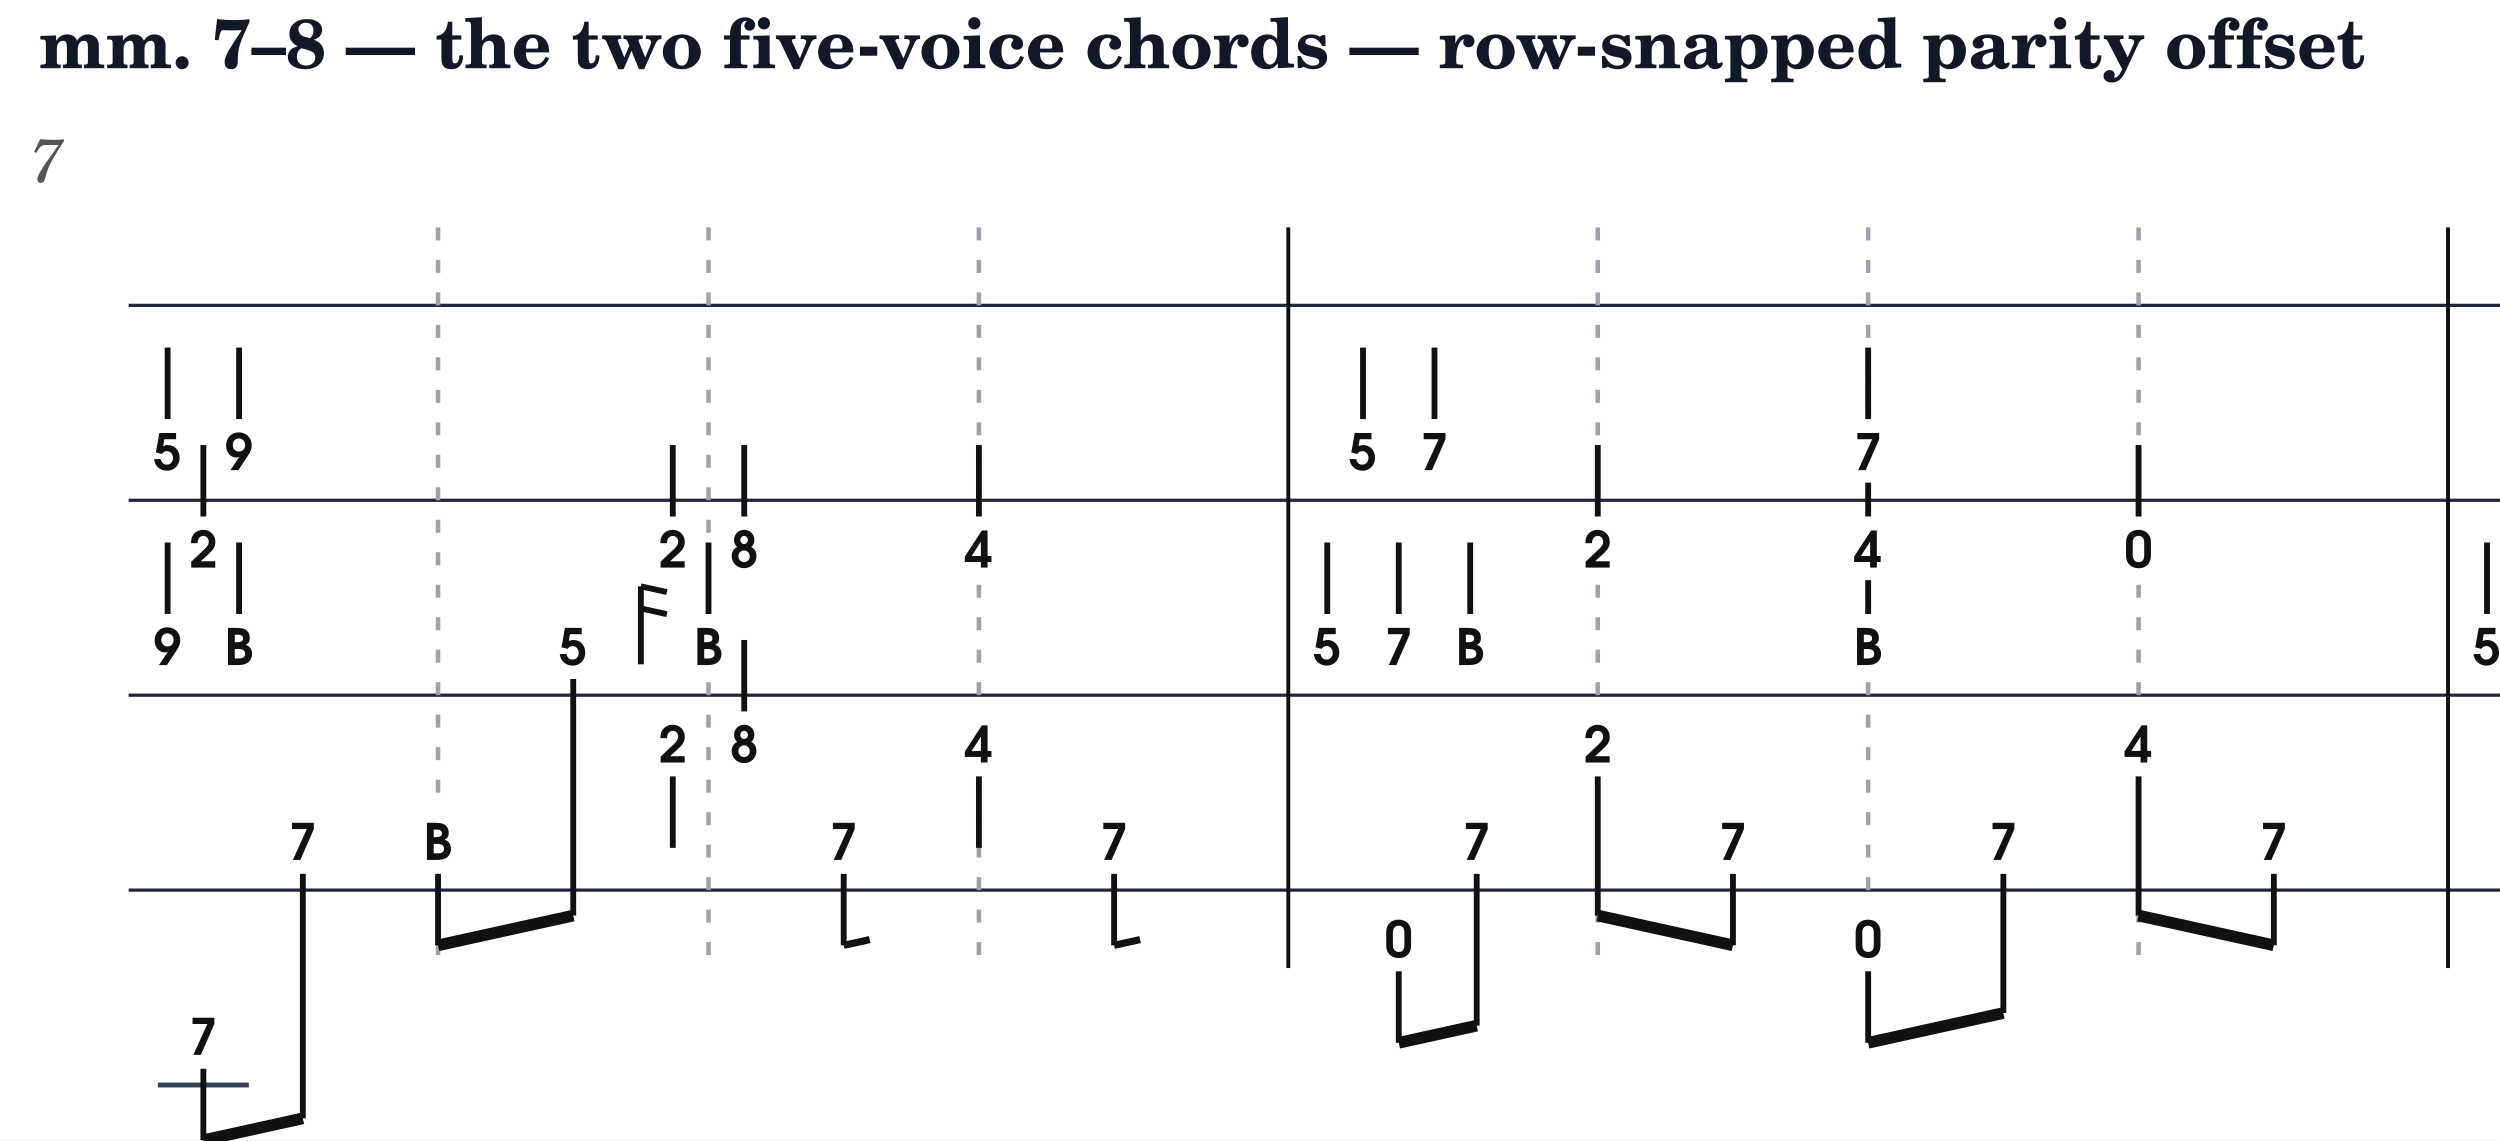
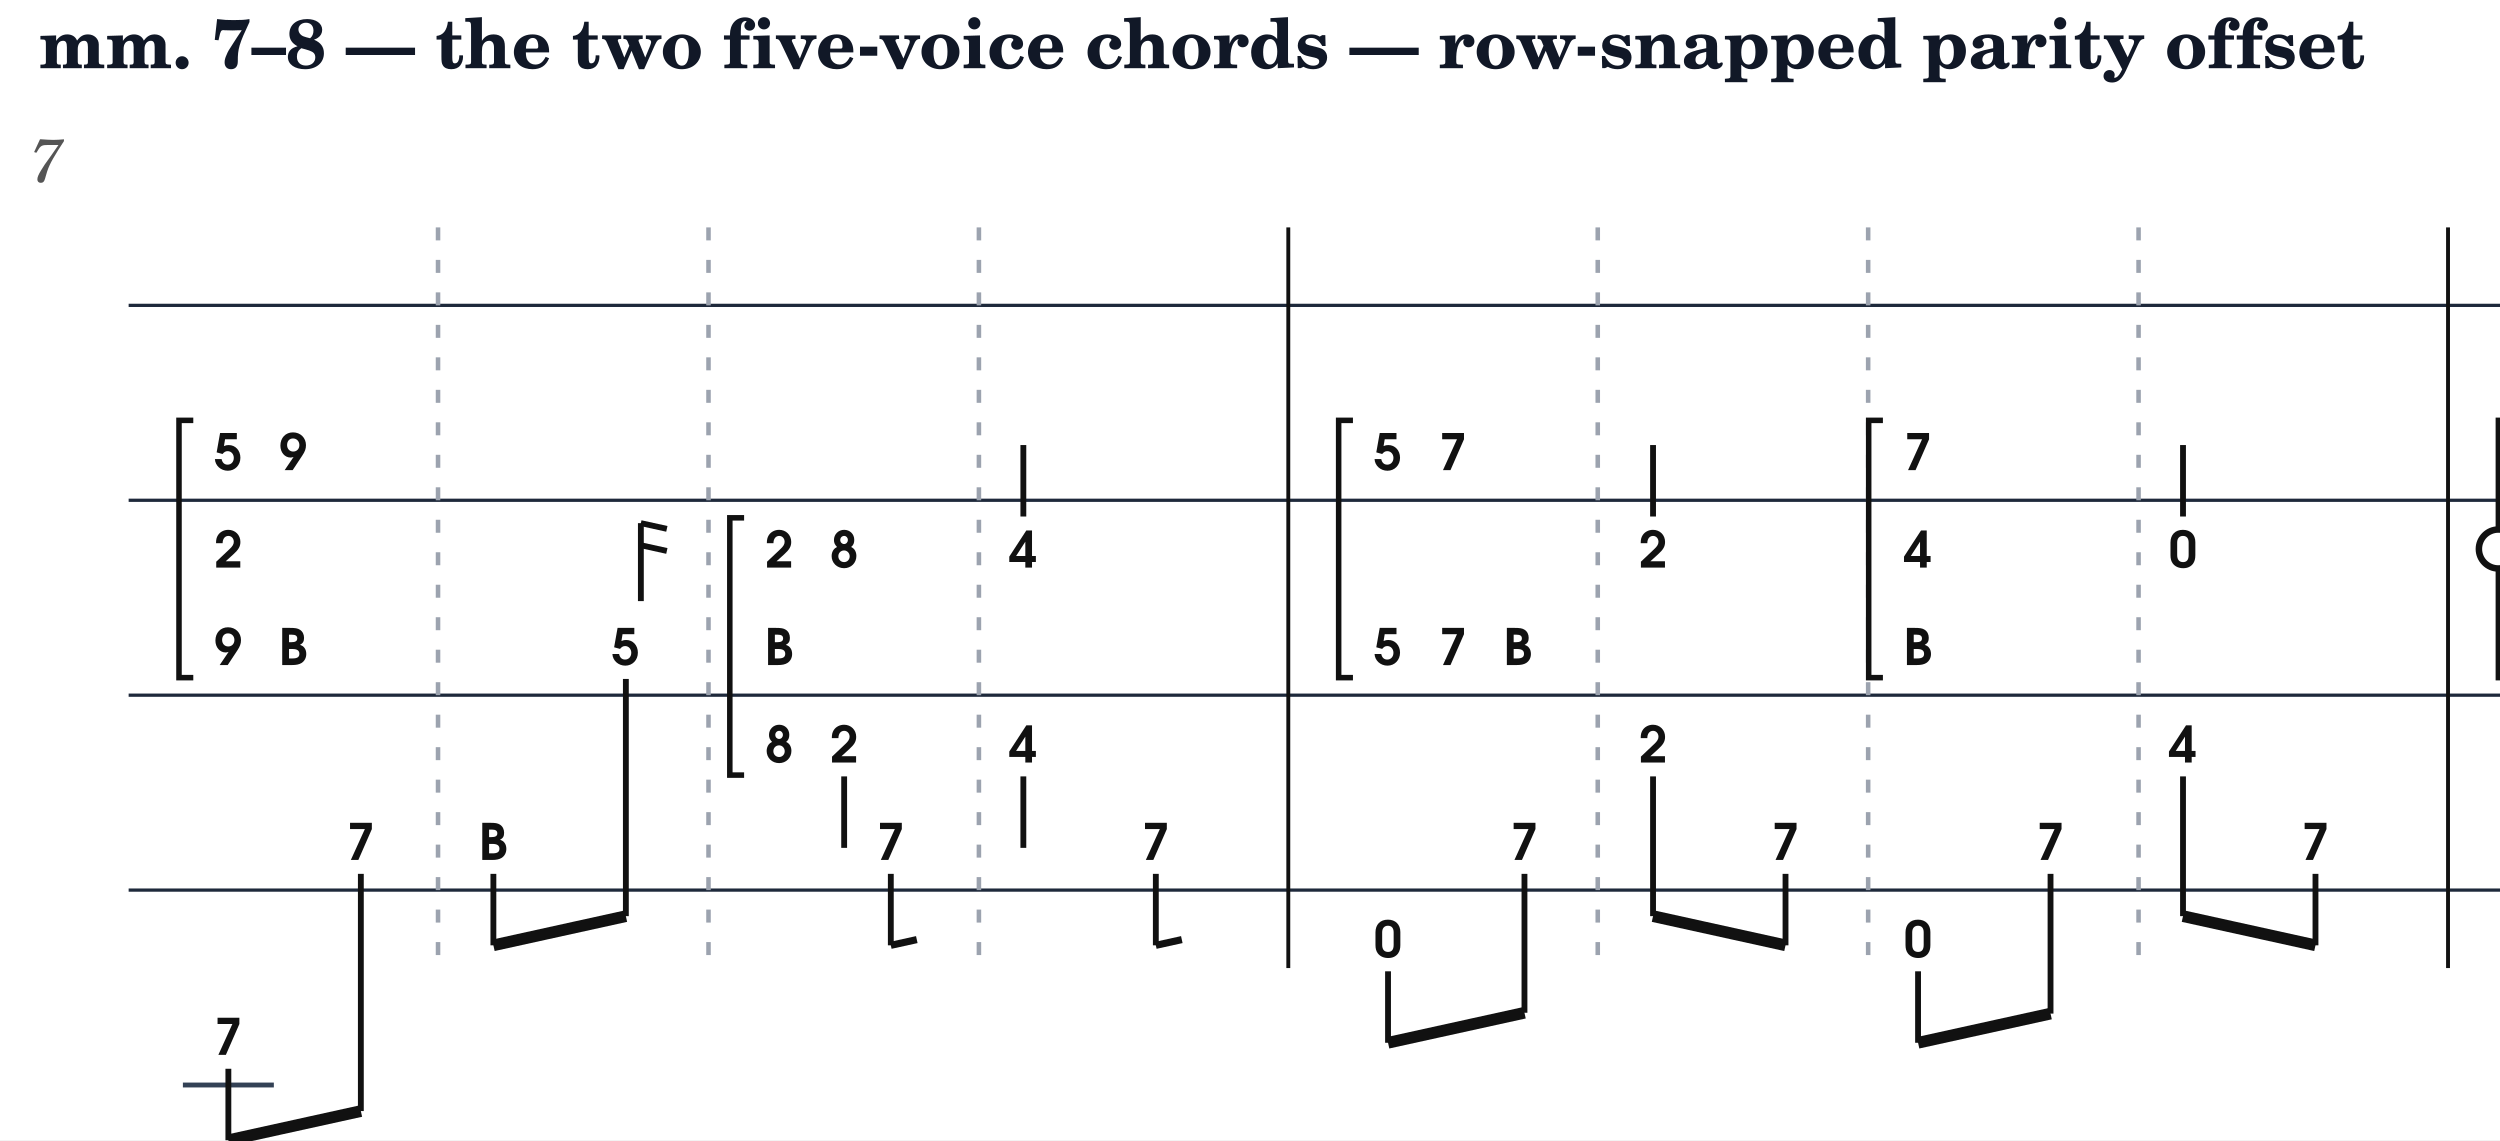
<svg xmlns="http://www.w3.org/2000/svg" viewBox="16.00 540.26 384.79 175.50" width="384.79pt" height="175.50pt" style="background:#FFFFFF;">
  <defs>
    <style>
      .janko-title { font-family: "Century Schoolbook", "Baskerville", "Liberation Serif", "DejaVu Serif", "Times New Roman", Georgia, serif; font-weight: 600; font-size: 11pt; letter-spacing: 0.3px; fill: #111111; }
      .janko-subtitle { font-family: "Century Schoolbook", "Baskerville", "Liberation Serif", "DejaVu Serif", "Times New Roman", Georgia, serif; font-style: italic; font-size: 8.5pt; fill: #333333; }
      .janko-meta { font-family: "Century Schoolbook", "Baskerville", "Liberation Serif", "DejaVu Serif", "Times New Roman", Georgia, serif; font-style: italic; font-size: 8pt; fill: #222222; }
      .janko-running-head { font-family: "Century Schoolbook", "Baskerville", "Liberation Serif", "DejaVu Serif", "Times New Roman", Georgia, serif; font-style: italic; font-size: 7pt; fill: #555555; }
      .janko-page-num { font-family: "Century Schoolbook", "Baskerville", "Liberation Serif", "DejaVu Serif", "Times New Roman", Georgia, serif; font-style: italic; font-size: 8pt; fill: #666666; font-weight: 400; }
      .janko-measure-num { font-family: "Century Schoolbook", "Baskerville", "Liberation Serif", "DejaVu Serif", "Times New Roman", Georgia, serif; font-style: italic; font-size: 7pt; fill: #555555; font-weight: normal; }
      .janko-octave-label { font-family: "DejaVu Sans Mono", monospace; font-size: 7.5pt; font-weight: bold; fill: #6B7280; }
      .janko-hand-label { font-family: "Century Schoolbook", "Baskerville", "Liberation Serif", "DejaVu Serif", "Times New Roman", Georgia, serif; font-style: italic; font-size: 8pt; fill: #555555; }
      .janko-ts-num { font-family: "Century Schoolbook", "Baskerville", "Liberation Serif", "DejaVu Serif", "Times New Roman", Georgia, serif; font-weight: bold; font-size: 14pt; fill: #111111; text-anchor: middle; }
      .janko-caption { font-family: "Century Schoolbook", "Baskerville", "Liberation Serif", "DejaVu Serif", "Times New Roman", Georgia, serif; font-weight: 600; font-size: 8pt; fill: #111827; }
      .janko-caption-sub { font-family: "Century Schoolbook", "Baskerville", "Liberation Serif", "DejaVu Serif", "Times New Roman", Georgia, serif; font-style: italic; font-size: 7.5pt; fill: #4B5563; }
      .janko-digit { font-family: "URW Gothic", "Century Gothic", "ITC Avant Garde Gothic", "Avant Garde", sans-serif; text-anchor: middle; font-weight: bold; }
    </style>
  </defs>
  <rect x="16.00" y="540.26" width="384.79" height="175.50" fill="#FFFFFF" />
  <text x="22.00" y="550.76" class="janko-caption" font-size="7.00pt">mm. 7–8 — the two five-voice chords — row-snapped parity offset</text>
  <g class="janko-crop-body">
    <g id="system-3">
      <text class="janko-measure-num" x="25.80" y="568.26" text-anchor="end">7</text>
      <g class="janko-staff-lines">
        <line x1="35.80" y1="587.26" x2="571.28" y2="587.26" stroke="#1E293B" stroke-width="0.50" />
        <line x1="35.80" y1="677.26" x2="571.28" y2="677.26" stroke="#1E293B" stroke-width="0.50" />
        <line x1="35.80" y1="617.26" x2="571.28" y2="617.26" stroke="#1E293B" stroke-width="0.50" />
        <line x1="35.80" y1="647.26" x2="571.28" y2="647.26" stroke="#1E293B" stroke-width="0.50" />
      </g>
      <g class="janko-beat-grid">
        <line class="janko-beat-line" x1="83.42" y1="575.26" x2="83.42" y2="689.26" stroke="#9CA3AF" stroke-width="0.70" stroke-dasharray="2,3" />
        <line class="janko-beat-line" x1="125.05" y1="575.26" x2="125.05" y2="689.26" stroke="#9CA3AF" stroke-width="0.70" stroke-dasharray="2,3" />
        <line class="janko-beat-line" x1="166.67" y1="575.26" x2="166.67" y2="689.26" stroke="#9CA3AF" stroke-width="0.70" stroke-dasharray="2,3" />
        <line class="janko-beat-line" x1="261.92" y1="575.26" x2="261.92" y2="689.26" stroke="#9CA3AF" stroke-width="0.70" stroke-dasharray="2,3" />
        <line class="janko-beat-line" x1="303.54" y1="575.26" x2="303.54" y2="689.26" stroke="#9CA3AF" stroke-width="0.70" stroke-dasharray="2,3" />
        <line class="janko-beat-line" x1="345.16" y1="575.26" x2="345.16" y2="689.26" stroke="#9CA3AF" stroke-width="0.70" stroke-dasharray="2,3" />
        <line class="janko-beat-line" x1="440.41" y1="575.26" x2="440.41" y2="689.26" stroke="#9CA3AF" stroke-width="0.70" stroke-dasharray="2,3" />
        <line class="janko-beat-line" x1="482.03" y1="575.26" x2="482.03" y2="689.26" stroke="#9CA3AF" stroke-width="0.70" stroke-dasharray="2,3" />
        <line class="janko-beat-line" x1="523.66" y1="575.26" x2="523.66" y2="689.26" stroke="#9CA3AF" stroke-width="0.70" stroke-dasharray="2,3" />
      </g>
      <g class="janko-barlines">
        <line class="janko-barline" x1="214.29" y1="575.26" x2="214.29" y2="689.26" stroke="#111111" stroke-width="0.60" />
        <line class="janko-barline" x1="392.79" y1="575.26" x2="392.79" y2="689.26" stroke="#111111" stroke-width="0.60" />
-         <line class="janko-barline" x1="571.28" y1="575.26" x2="571.28" y2="689.26" stroke="#111111" stroke-width="1.05" />
      </g>
      <g class="janko-notes">
        <g class="janko-ledger-layer">
-           <line class="janko-ledger" x1="40.30" y1="707.26" x2="54.30" y2="707.26" stroke="#334155" stroke-width="0.75" />
-         </g>
-         <g class="janko-beam-group">
-           <line class="janko-stem" x1="47.30" y1="704.76" x2="47.30" y2="715.76" stroke="#111111" stroke-width="0.90" />
-           <line class="janko-stem" x1="62.61" y1="674.76" x2="62.61" y2="712.39" stroke="#111111" stroke-width="0.90" />
-           <line class="janko-beam" x1="47.30" y1="715.76" x2="62.61" y2="712.39" stroke="#111111" stroke-width="1.80" stroke-linecap="butt" />
-         </g>
-         <g class="janko-beam-group">
-           <line class="janko-stem" x1="83.42" y1="674.76" x2="83.42" y2="685.76" stroke="#111111" stroke-width="0.90" />
-           <line class="janko-stem" x1="104.23" y1="644.76" x2="104.23" y2="681.18" stroke="#111111" stroke-width="0.90" />
-           <line class="janko-beam" x1="83.42" y1="685.76" x2="104.23" y2="681.18" stroke="#111111" stroke-width="1.80" stroke-linecap="butt" />
-         </g>
-         <g class="janko-beam-group">
-           <line class="janko-stem" x1="231.29" y1="689.76" x2="231.29" y2="700.76" stroke="#111111" stroke-width="0.90" />
-           <line class="janko-stem" x1="243.29" y1="674.76" x2="243.29" y2="698.12" stroke="#111111" stroke-width="0.90" />
-           <line class="janko-beam" x1="231.29" y1="700.76" x2="243.29" y2="698.12" stroke="#111111" stroke-width="1.80" stroke-linecap="butt" />
-         </g>
-         <g class="janko-beam-group">
-           <line class="janko-stem" x1="261.92" y1="659.76" x2="261.92" y2="681.18" stroke="#111111" stroke-width="0.90" />
-           <line class="janko-stem" x1="282.73" y1="674.76" x2="282.73" y2="685.76" stroke="#111111" stroke-width="0.90" />
-           <line class="janko-beam" x1="261.92" y1="681.18" x2="282.73" y2="685.76" stroke="#111111" stroke-width="1.80" stroke-linecap="butt" />
-         </g>
-         <g class="janko-beam-group">
-           <line class="janko-stem" x1="303.54" y1="689.76" x2="303.54" y2="700.76" stroke="#111111" stroke-width="0.90" />
-           <line class="janko-stem" x1="324.35" y1="674.76" x2="324.35" y2="696.18" stroke="#111111" stroke-width="0.90" />
-           <line class="janko-beam" x1="303.54" y1="700.76" x2="324.35" y2="696.18" stroke="#111111" stroke-width="1.80" stroke-linecap="butt" />
-         </g>
-         <g class="janko-beam-group">
-           <line class="janko-stem" x1="345.16" y1="659.76" x2="345.16" y2="681.18" stroke="#111111" stroke-width="0.90" />
-           <line class="janko-stem" x1="365.98" y1="674.76" x2="365.98" y2="685.76" stroke="#111111" stroke-width="0.90" />
-           <line class="janko-beam" x1="345.16" y1="681.18" x2="365.98" y2="685.76" stroke="#111111" stroke-width="1.80" stroke-linecap="butt" />
-         </g>
-         <g class="janko-beam-group">
-           <line class="janko-stem" x1="409.79" y1="689.76" x2="409.79" y2="700.76" stroke="#111111" stroke-width="0.90" />
-           <line class="janko-stem" x1="421.79" y1="674.76" x2="421.79" y2="698.12" stroke="#111111" stroke-width="0.90" />
-           <line class="janko-beam" x1="409.79" y1="700.76" x2="421.79" y2="698.12" stroke="#111111" stroke-width="1.80" stroke-linecap="butt" />
-         </g>
-         <g class="janko-beam-group">
-           <line class="janko-stem" x1="440.41" y1="659.76" x2="440.41" y2="681.18" stroke="#111111" stroke-width="0.90" />
-           <line class="janko-stem" x1="461.22" y1="674.76" x2="461.22" y2="685.76" stroke="#111111" stroke-width="0.90" />
-           <line class="janko-beam" x1="440.41" y1="681.18" x2="461.22" y2="685.76" stroke="#111111" stroke-width="1.80" stroke-linecap="butt" />
-         </g>
-         <g class="janko-beam-group">
-           <line class="janko-stem" x1="482.03" y1="689.76" x2="482.03" y2="700.76" stroke="#111111" stroke-width="0.90" />
-           <line class="janko-stem" x1="502.85" y1="674.76" x2="502.85" y2="696.18" stroke="#111111" stroke-width="0.90" />
-           <line class="janko-beam" x1="482.03" y1="700.76" x2="502.85" y2="696.18" stroke="#111111" stroke-width="1.80" stroke-linecap="butt" />
-         </g>
-         <g class="janko-beam-group">
-           <line class="janko-stem" x1="523.66" y1="644.76" x2="523.66" y2="681.18" stroke="#111111" stroke-width="0.90" />
-           <line class="janko-stem" x1="544.47" y1="674.76" x2="544.47" y2="685.76" stroke="#111111" stroke-width="0.90" />
-           <line class="janko-beam" x1="523.66" y1="681.18" x2="544.47" y2="685.76" stroke="#111111" stroke-width="1.80" stroke-linecap="butt" />
-         </g>
-         <line class="janko-stem" x1="47.30" y1="619.76" x2="47.30" y2="608.76" stroke="#111111" stroke-width="0.90" />
-         <line class="janko-stem" x1="41.80" y1="604.76" x2="41.80" y2="593.76" stroke="#111111" stroke-width="0.90" />
-         <line class="janko-stem" x1="41.80" y1="634.76" x2="41.80" y2="623.76" stroke="#111111" stroke-width="0.90" />
-         <line class="janko-stem" x1="52.80" y1="604.76" x2="52.80" y2="593.76" stroke="#111111" stroke-width="0.90" />
-         <line class="janko-stem" x1="52.80" y1="634.76" x2="52.80" y2="623.76" stroke="#111111" stroke-width="0.90" />
-         <line class="janko-stem" x1="119.55" y1="659.76" x2="119.55" y2="670.76" stroke="#111111" stroke-width="0.90" />
-         <line class="janko-stem" x1="119.55" y1="619.76" x2="119.55" y2="608.76" stroke="#111111" stroke-width="0.90" />
-         <line class="janko-stem" x1="130.55" y1="649.76" x2="130.55" y2="638.76" stroke="#111111" stroke-width="0.90" />
-         <line class="janko-stem" x1="130.55" y1="619.76" x2="130.55" y2="608.76" stroke="#111111" stroke-width="0.90" />
-         <line class="janko-stem" x1="125.05" y1="634.76" x2="125.05" y2="623.76" stroke="#111111" stroke-width="0.90" />
-         <line class="janko-stem" x1="145.86" y1="674.76" x2="145.86" y2="685.76" stroke="#111111" stroke-width="0.90" />
-         <line class="janko-flag" data-stem-x="145.86" data-flag-index="1" x1="145.86" y1="685.76" x2="149.86" y2="684.88" stroke="#111111" stroke-width="1.10" stroke-linecap="butt" data-subdivision-style="kinetic-tab-beam" />
-         <line class="janko-stem" x1="166.67" y1="659.76" x2="166.67" y2="670.76" stroke="#111111" stroke-width="0.90" />
-         <line class="janko-stem" x1="166.67" y1="619.76" x2="166.67" y2="608.76" stroke="#111111" stroke-width="0.90" />
-         <line class="janko-stem" x1="187.48" y1="674.76" x2="187.48" y2="685.76" stroke="#111111" stroke-width="0.90" />
-         <line class="janko-flag" data-stem-x="187.48" data-flag-index="1" x1="187.48" y1="685.76" x2="191.48" y2="684.88" stroke="#111111" stroke-width="1.10" stroke-linecap="butt" data-subdivision-style="kinetic-tab-beam" />
-         <line class="janko-stem" x1="220.29" y1="634.76" x2="220.29" y2="623.76" stroke="#111111" stroke-width="0.90" />
-         <line class="janko-stem" x1="225.79" y1="604.76" x2="225.79" y2="593.76" stroke="#111111" stroke-width="0.90" />
-         <line class="janko-stem" x1="231.29" y1="634.76" x2="231.29" y2="623.76" stroke="#111111" stroke-width="0.90" />
-         <line class="janko-stem" x1="236.79" y1="604.76" x2="236.79" y2="593.76" stroke="#111111" stroke-width="0.90" />
-         <line class="janko-stem" x1="242.29" y1="634.76" x2="242.29" y2="623.76" stroke="#111111" stroke-width="0.90" />
-         <line class="janko-stem" x1="261.92" y1="619.76" x2="261.92" y2="608.76" stroke="#111111" stroke-width="0.90" />
-         <line class="janko-stem" x1="303.54" y1="619.76" x2="303.54" y2="608.76" stroke="#111111" stroke-width="0.90" />
-         <line class="janko-stem" x1="303.54" y1="604.76" x2="303.54" y2="593.76" stroke="#111111" stroke-width="0.90" />
-         <line class="janko-stem" x1="303.54" y1="634.76" x2="303.54" y2="623.76" stroke="#111111" stroke-width="0.90" />
-         <line class="janko-stem" x1="345.16" y1="619.76" x2="345.16" y2="608.76" stroke="#111111" stroke-width="0.90" />
-         <line class="janko-stem" x1="398.79" y1="634.76" x2="398.79" y2="623.76" stroke="#111111" stroke-width="0.90" />
-         <line class="janko-stem" x1="404.29" y1="604.76" x2="404.29" y2="593.76" stroke="#111111" stroke-width="0.90" />
-         <line class="janko-stem" x1="409.79" y1="634.76" x2="409.79" y2="623.76" stroke="#111111" stroke-width="0.90" />
-         <line class="janko-stem" x1="415.29" y1="604.76" x2="415.29" y2="593.76" stroke="#111111" stroke-width="0.90" />
-         <line class="janko-stem" x1="420.79" y1="634.76" x2="420.79" y2="623.76" stroke="#111111" stroke-width="0.90" />
-         <line class="janko-stem" x1="523.66" y1="619.76" x2="523.66" y2="608.76" stroke="#111111" stroke-width="0.90" />
+           <line class="janko-ledger" x1="44.15" y1="707.26" x2="58.15" y2="707.26" stroke="#334155" stroke-width="0.75" />
+         </g>
+         <g class="janko-beam-group">
+           <line class="janko-stem" x1="51.15" y1="704.76" x2="51.15" y2="715.76" stroke="#111111" stroke-width="0.90" />
+           <line class="janko-stem" x1="71.54" y1="674.76" x2="71.54" y2="711.27" stroke="#111111" stroke-width="0.90" />
+           <line class="janko-beam" x1="51.15" y1="715.76" x2="71.54" y2="711.27" stroke="#111111" stroke-width="1.80" stroke-linecap="butt" />
+         </g>
+         <g class="janko-beam-group">
+           <line class="janko-stem" x1="91.94" y1="674.76" x2="91.94" y2="685.76" stroke="#111111" stroke-width="0.90" />
+           <line class="janko-stem" x1="112.33" y1="644.76" x2="112.33" y2="681.27" stroke="#111111" stroke-width="0.90" />
+           <line class="janko-beam" x1="91.94" y1="685.76" x2="112.33" y2="681.27" stroke="#111111" stroke-width="1.80" stroke-linecap="butt" />
+         </g>
+         <g class="janko-beam-group">
+           <line class="janko-stem" x1="229.64" y1="689.76" x2="229.64" y2="700.76" stroke="#111111" stroke-width="0.90" />
+           <line class="janko-stem" x1="250.64" y1="674.76" x2="250.64" y2="696.14" stroke="#111111" stroke-width="0.90" />
+           <line class="janko-beam" x1="229.64" y1="700.76" x2="250.64" y2="696.14" stroke="#111111" stroke-width="1.80" stroke-linecap="butt" />
+         </g>
+         <g class="janko-beam-group">
+           <line class="janko-stem" x1="270.43" y1="659.76" x2="270.43" y2="681.27" stroke="#111111" stroke-width="0.90" />
+           <line class="janko-stem" x1="290.82" y1="674.76" x2="290.82" y2="685.76" stroke="#111111" stroke-width="0.90" />
+           <line class="janko-beam" x1="270.43" y1="681.27" x2="290.82" y2="685.76" stroke="#111111" stroke-width="1.80" stroke-linecap="butt" />
+         </g>
+         <g class="janko-beam-group">
+           <line class="janko-stem" x1="311.22" y1="689.76" x2="311.22" y2="700.76" stroke="#111111" stroke-width="0.90" />
+           <line class="janko-stem" x1="331.61" y1="674.76" x2="331.61" y2="696.27" stroke="#111111" stroke-width="0.90" />
+           <line class="janko-beam" x1="311.22" y1="700.76" x2="331.61" y2="696.27" stroke="#111111" stroke-width="1.80" stroke-linecap="butt" />
+         </g>
+         <g class="janko-beam-group">
+           <line class="janko-stem" x1="352.00" y1="659.76" x2="352.00" y2="681.27" stroke="#111111" stroke-width="0.90" />
+           <line class="janko-stem" x1="372.39" y1="674.76" x2="372.39" y2="685.76" stroke="#111111" stroke-width="0.90" />
+           <line class="janko-beam" x1="352.00" y1="681.27" x2="372.39" y2="685.76" stroke="#111111" stroke-width="1.80" stroke-linecap="butt" />
+         </g>
+         <g class="janko-beam-group">
+           <line class="janko-stem" x1="408.14" y1="689.76" x2="408.14" y2="700.76" stroke="#111111" stroke-width="0.90" />
+           <line class="janko-stem" x1="429.14" y1="674.76" x2="429.14" y2="696.14" stroke="#111111" stroke-width="0.90" />
+           <line class="janko-beam" x1="408.14" y1="700.76" x2="429.14" y2="696.14" stroke="#111111" stroke-width="1.80" stroke-linecap="butt" />
+         </g>
+         <g class="janko-beam-group">
+           <line class="janko-stem" x1="448.92" y1="659.76" x2="448.92" y2="681.27" stroke="#111111" stroke-width="0.90" />
+           <line class="janko-stem" x1="469.32" y1="674.76" x2="469.32" y2="685.76" stroke="#111111" stroke-width="0.90" />
+           <line class="janko-beam" x1="448.92" y1="681.27" x2="469.32" y2="685.76" stroke="#111111" stroke-width="1.80" stroke-linecap="butt" />
+         </g>
+         <g class="janko-beam-group">
+           <line class="janko-stem" x1="489.71" y1="689.76" x2="489.71" y2="700.76" stroke="#111111" stroke-width="0.90" />
+           <line class="janko-stem" x1="510.10" y1="674.76" x2="510.10" y2="696.27" stroke="#111111" stroke-width="0.90" />
+           <line class="janko-beam" x1="489.71" y1="700.76" x2="510.10" y2="696.27" stroke="#111111" stroke-width="1.80" stroke-linecap="butt" />
+         </g>
+         <g class="janko-beam-group">
+           <line class="janko-stem" x1="530.49" y1="644.76" x2="530.49" y2="681.27" stroke="#111111" stroke-width="0.90" />
+           <line class="janko-stem" x1="550.89" y1="674.76" x2="550.89" y2="685.76" stroke="#111111" stroke-width="0.90" />
+           <line class="janko-beam" x1="530.49" y1="681.27" x2="550.89" y2="685.76" stroke="#111111" stroke-width="1.80" stroke-linecap="butt" />
+         </g>
+         <line class="janko-stem" x1="145.93" y1="659.76" x2="145.93" y2="670.76" stroke="#111111" stroke-width="0.90" />
+         <line class="janko-stem" x1="153.11" y1="674.76" x2="153.11" y2="685.76" stroke="#111111" stroke-width="0.90" />
+         <line class="janko-flag" data-stem-x="153.11" data-flag-index="1" x1="153.11" y1="685.76" x2="157.11" y2="684.88" stroke="#111111" stroke-width="1.10" stroke-linecap="butt" data-subdivision-style="kinetic-tab-beam" />
+         <line class="janko-stem" x1="173.51" y1="659.76" x2="173.51" y2="670.76" stroke="#111111" stroke-width="0.90" />
+         <line class="janko-stem" x1="173.51" y1="619.76" x2="173.51" y2="608.76" stroke="#111111" stroke-width="0.90" />
+         <line class="janko-stem" x1="193.90" y1="674.76" x2="193.90" y2="685.76" stroke="#111111" stroke-width="0.90" />
+         <line class="janko-flag" data-stem-x="193.90" data-flag-index="1" x1="193.90" y1="685.76" x2="197.90" y2="684.88" stroke="#111111" stroke-width="1.10" stroke-linecap="butt" data-subdivision-style="kinetic-tab-beam" />
+         <line class="janko-stem" x1="270.43" y1="619.76" x2="270.43" y2="608.76" stroke="#111111" stroke-width="0.90" />
+         <line class="janko-stem" x1="352.00" y1="619.76" x2="352.00" y2="608.76" stroke="#111111" stroke-width="0.90" />
+         <line class="janko-stem" x1="530.49" y1="619.76" x2="530.49" y2="608.76" stroke="#111111" stroke-width="0.90" />
+         <g class="janko-clasp-layer">
+           <g class="janko-clasp-group" data-clasp-tick="1200" data-clasp-duration="spire" data-clasp-duration-style="kinetic-cross-slashes" data-clasp-notes="brahms-op118-no1-81,brahms-op118-no1-82,brahms-op118-no1-80,brahms-op118-no1-78,brahms-op118-no1-79">
+             <path class="janko-clasp" d="M 45.75 604.96 L 43.55 604.96 L 43.55 644.56 L 45.75 644.56" fill="none" stroke="#111111" stroke-width="0.85" stroke-linejoin="miter" stroke-linecap="butt" />
+           </g>
+           <g class="janko-clasp-group" data-clasp-tick="1296" data-clasp-duration="spire" data-clasp-duration-style="kinetic-cross-slashes" data-clasp-notes="brahms-op118-no1-89,brahms-op118-no1-90,brahms-op118-no1-88,brahms-op118-no1-87">
+             <path class="janko-clasp" d="M 130.53 619.96 L 128.33 619.96 L 128.33 659.56 L 130.53 659.56" fill="none" stroke="#111111" stroke-width="0.85" stroke-linejoin="miter" stroke-linecap="butt" />
+           </g>
+           <g class="janko-clasp-group" data-clasp-tick="1392" data-clasp-duration="spire" data-clasp-duration-style="kinetic-cross-slashes" data-clasp-notes="brahms-op118-no1-99,brahms-op118-no1-100,brahms-op118-no1-96,brahms-op118-no1-97,brahms-op118-no1-98">
+             <path class="janko-clasp" d="M 224.24 604.96 L 222.04 604.96 L 222.04 644.56 L 224.24 644.56" fill="none" stroke="#111111" stroke-width="0.85" stroke-linejoin="miter" stroke-linecap="butt" />
+           </g>
+           <g class="janko-clasp-group" data-clasp-tick="1488" data-clasp-duration="spire" data-clasp-duration-style="kinetic-cross-slashes" data-clasp-notes="brahms-op118-no1-108,brahms-op118-no1-107,brahms-op118-no1-106">
+             <path class="janko-clasp" d="M 305.81 604.96 L 303.62 604.96 L 303.62 644.56 L 305.81 644.56" fill="none" stroke="#111111" stroke-width="0.85" stroke-linejoin="miter" stroke-linecap="butt" />
+           </g>
+           <g class="janko-clasp-group" data-clasp-tick="1584" data-clasp-duration="pip" data-clasp-duration-style="kinetic-cross-slashes" data-clasp-notes="brahms-op118-no1-117,brahms-op118-no1-118,brahms-op118-no1-114,brahms-op118-no1-115,brahms-op118-no1-116">
+             <path class="janko-clasp" d="M 402.74 604.96 L 400.54 604.96 L 400.54 644.56 L 402.74 644.56" fill="none" stroke="#111111" stroke-width="0.85" stroke-linejoin="miter" stroke-linecap="butt" />
+             <circle class="janko-clasp-ring" cx="400.54" cy="624.76" r="3.00" fill="#FFFFFF" stroke="#111111" stroke-width="1.00" />
+             <circle class="janko-clasp-dot" cx="403.74" cy="624.76" r="0.75" fill="#111111" />
+           </g>
+         </g>
        <g class="janko-rest-group" data-rest-tick="1284" data-rest-value="sixteenth" data-rest-hand="RH" data-rest-style="kinetic-monoline">
-           <line class="janko-rest-stem" x1="114.64" y1="630.51" x2="114.64" y2="642.51" stroke="#111111" stroke-width="0.90" stroke-linecap="butt" />
-           <line class="janko-rest-tab" data-rest-tab="1" x1="114.64" y1="630.51" x2="118.64" y2="631.39" stroke="#111111" stroke-width="0.90" stroke-linecap="butt" />
-           <line class="janko-rest-tab" data-rest-tab="2" x1="114.64" y1="633.91" x2="118.64" y2="634.79" stroke="#111111" stroke-width="0.90" stroke-linecap="butt" />
-         </g>
-         <circle class="janko-knockout" cx="47.30" cy="624.76" r="4.80" fill="#FFFFFF" />
-         <text class="janko-digit" x="47.30" y="627.62" font-weight="800" font-size="5.8pt" fill="#111111">2</text>
-         <circle class="janko-knockout" cx="41.80" cy="609.76" r="4.80" fill="#FFFFFF" />
-         <text class="janko-digit" x="41.80" y="612.62" font-weight="700" font-size="5.8pt" fill="#111111">5</text>
-         <circle class="janko-knockout" cx="47.30" cy="699.76" r="4.80" fill="#FFFFFF" />
-         <text class="janko-digit" x="47.30" y="702.62" font-weight="700" font-size="5.8pt" fill="#111111">7</text>
-         <circle class="janko-knockout" cx="41.80" cy="639.76" r="4.80" fill="#FFFFFF" />
-         <text class="janko-digit" x="41.80" y="642.62" font-weight="700" font-size="5.8pt" fill="#111111">9</text>
-         <circle class="janko-knockout" cx="52.80" cy="609.76" r="4.80" fill="#FFFFFF" />
-         <text class="janko-digit" x="52.80" y="612.62" font-weight="700" font-size="5.8pt" fill="#111111">9</text>
-         <circle class="janko-knockout" cx="52.80" cy="639.76" r="4.80" fill="#FFFFFF" />
-         <text class="janko-digit" x="52.80" y="642.62" font-weight="700" font-size="5.8pt" fill="#111111">B</text>
-         <circle class="janko-knockout" cx="62.61" cy="669.76" r="4.80" fill="#FFFFFF" />
-         <text class="janko-digit" x="62.61" y="672.62" font-weight="700" font-size="5.8pt" fill="#111111">7</text>
-         <circle class="janko-knockout" cx="83.42" cy="669.76" r="4.80" fill="#FFFFFF" />
-         <text class="janko-digit" x="83.42" y="672.62" font-weight="700" font-size="5.8pt" fill="#111111">B</text>
-         <circle class="janko-knockout" cx="104.23" cy="639.76" r="4.80" fill="#FFFFFF" />
-         <text class="janko-digit" x="104.23" y="642.62" font-weight="700" font-size="5.8pt" fill="#111111">5</text>
-         <circle class="janko-knockout" cx="119.55" cy="654.76" r="4.80" fill="#FFFFFF" />
-         <text class="janko-digit" x="119.55" y="657.62" font-weight="800" font-size="5.8pt" fill="#111111">2</text>
-         <circle class="janko-knockout" cx="119.55" cy="624.76" r="4.80" fill="#FFFFFF" />
-         <text class="janko-digit" x="119.55" y="627.62" font-weight="800" font-size="5.8pt" fill="#111111">2</text>
-         <circle class="janko-knockout" cx="130.55" cy="654.76" r="4.80" fill="#FFFFFF" />
-         <text class="janko-digit" x="130.55" y="657.62" font-weight="800" font-size="5.8pt" fill="#111111">8</text>
-         <circle class="janko-knockout" cx="130.55" cy="624.76" r="4.80" fill="#FFFFFF" />
-         <text class="janko-digit" x="130.55" y="627.62" font-weight="800" font-size="5.8pt" fill="#111111">8</text>
-         <circle class="janko-knockout" cx="125.05" cy="639.76" r="4.80" fill="#FFFFFF" />
-         <text class="janko-digit" x="125.05" y="642.62" font-weight="700" font-size="5.8pt" fill="#111111">B</text>
-         <circle class="janko-knockout" cx="145.86" cy="669.76" r="4.80" fill="#FFFFFF" />
-         <text class="janko-digit" x="145.86" y="672.62" font-weight="700" font-size="5.8pt" fill="#111111">7</text>
-         <circle class="janko-knockout" cx="166.67" cy="654.76" r="4.80" fill="#FFFFFF" />
-         <text class="janko-digit" x="166.67" y="657.62" font-weight="800" font-size="5.8pt" fill="#111111">4</text>
-         <circle class="janko-knockout" cx="166.67" cy="624.76" r="4.80" fill="#FFFFFF" />
-         <text class="janko-digit" x="166.67" y="627.62" font-weight="800" font-size="5.8pt" fill="#111111">4</text>
-         <circle class="janko-knockout" cx="187.48" cy="669.76" r="4.80" fill="#FFFFFF" />
-         <text class="janko-digit" x="187.48" y="672.62" font-weight="700" font-size="5.8pt" fill="#111111">7</text>
-         <circle class="janko-knockout" cx="231.29" cy="684.76" r="4.80" fill="#FFFFFF" />
-         <text class="janko-digit" x="231.29" y="687.62" font-weight="800" font-size="5.8pt" fill="#111111">0</text>
-         <circle class="janko-knockout" cx="220.29" cy="639.76" r="4.80" fill="#FFFFFF" />
-         <text class="janko-digit" x="220.29" y="642.62" font-weight="700" font-size="5.8pt" fill="#111111">5</text>
-         <circle class="janko-knockout" cx="225.79" cy="609.76" r="4.80" fill="#FFFFFF" />
-         <text class="janko-digit" x="225.79" y="612.62" font-weight="700" font-size="5.8pt" fill="#111111">5</text>
-         <circle class="janko-knockout" cx="231.29" cy="639.76" r="4.80" fill="#FFFFFF" />
-         <text class="janko-digit" x="231.29" y="642.62" font-weight="700" font-size="5.8pt" fill="#111111">7</text>
-         <circle class="janko-knockout" cx="236.79" cy="609.76" r="4.80" fill="#FFFFFF" />
-         <text class="janko-digit" x="236.79" y="612.62" font-weight="700" font-size="5.8pt" fill="#111111">7</text>
-         <circle class="janko-knockout" cx="242.29" cy="639.76" r="4.80" fill="#FFFFFF" />
-         <text class="janko-digit" x="242.29" y="642.62" font-weight="700" font-size="5.8pt" fill="#111111">B</text>
-         <circle class="janko-knockout" cx="243.29" cy="669.76" r="4.80" fill="#FFFFFF" />
-         <text class="janko-digit" x="243.29" y="672.62" font-weight="700" font-size="5.8pt" fill="#111111">7</text>
-         <circle class="janko-knockout" cx="261.92" cy="654.76" r="4.80" fill="#FFFFFF" />
-         <text class="janko-digit" x="261.92" y="657.62" font-weight="800" font-size="5.8pt" fill="#111111">2</text>
-         <circle class="janko-knockout" cx="261.92" cy="624.76" r="4.80" fill="#FFFFFF" />
-         <text class="janko-digit" x="261.92" y="627.62" font-weight="800" font-size="5.8pt" fill="#111111">2</text>
-         <circle class="janko-knockout" cx="282.73" cy="669.76" r="4.80" fill="#FFFFFF" />
-         <text class="janko-digit" x="282.73" y="672.62" font-weight="700" font-size="5.8pt" fill="#111111">7</text>
-         <circle class="janko-knockout" cx="303.54" cy="684.76" r="4.80" fill="#FFFFFF" />
-         <text class="janko-digit" x="303.54" y="687.62" font-weight="800" font-size="5.8pt" fill="#111111">0</text>
-         <circle class="janko-knockout" cx="303.54" cy="624.76" r="4.80" fill="#FFFFFF" />
-         <text class="janko-digit" x="303.54" y="627.62" font-weight="800" font-size="5.8pt" fill="#111111">4</text>
-         <circle class="janko-knockout" cx="303.54" cy="609.76" r="4.80" fill="#FFFFFF" />
-         <text class="janko-digit" x="303.54" y="612.62" font-weight="700" font-size="5.8pt" fill="#111111">7</text>
-         <circle class="janko-knockout" cx="303.54" cy="639.76" r="4.80" fill="#FFFFFF" />
-         <text class="janko-digit" x="303.54" y="642.62" font-weight="700" font-size="5.8pt" fill="#111111">B</text>
-         <circle class="janko-knockout" cx="324.35" cy="669.76" r="4.80" fill="#FFFFFF" />
-         <text class="janko-digit" x="324.35" y="672.62" font-weight="700" font-size="5.8pt" fill="#111111">7</text>
-         <circle class="janko-knockout" cx="345.16" cy="624.76" r="4.80" fill="#FFFFFF" />
-         <text class="janko-digit" x="345.16" y="627.62" font-weight="800" font-size="5.8pt" fill="#111111">0</text>
-         <circle class="janko-knockout" cx="345.16" cy="654.76" r="4.80" fill="#FFFFFF" />
-         <text class="janko-digit" x="345.16" y="657.62" font-weight="800" font-size="5.8pt" fill="#111111">4</text>
-         <circle class="janko-knockout" cx="365.98" cy="669.76" r="4.80" fill="#FFFFFF" />
-         <text class="janko-digit" x="365.98" y="672.62" font-weight="700" font-size="5.8pt" fill="#111111">7</text>
-         <circle class="janko-knockout" cx="409.79" cy="684.76" r="4.80" fill="#FFFFFF" />
-         <text class="janko-digit" x="409.79" y="687.62" font-weight="800" font-size="5.8pt" fill="#111111">0</text>
-         <circle class="janko-knockout" cx="398.79" cy="639.76" r="4.80" fill="#FFFFFF" />
-         <text class="janko-digit" x="398.79" y="642.62" font-weight="700" font-size="5.8pt" fill="#111111">5</text>
-         <circle class="janko-knockout" cx="404.29" cy="609.76" r="4.80" fill="#FFFFFF" />
-         <text class="janko-digit" x="404.29" y="612.62" font-weight="700" font-size="5.8pt" fill="#111111">5</text>
-         <circle class="janko-knockout" cx="409.79" cy="639.76" r="4.80" fill="#FFFFFF" />
-         <text class="janko-digit" x="409.79" y="642.62" font-weight="700" font-size="5.8pt" fill="#111111">7</text>
-         <circle class="janko-knockout" cx="415.29" cy="609.76" r="4.80" fill="#FFFFFF" />
-         <text class="janko-digit" x="415.29" y="612.62" font-weight="700" font-size="5.8pt" fill="#111111">7</text>
-         <circle class="janko-knockout" cx="420.79" cy="639.76" r="4.80" fill="#FFFFFF" />
-         <text class="janko-digit" x="420.79" y="642.62" font-weight="700" font-size="5.8pt" fill="#111111">B</text>
-         <circle class="janko-knockout" cx="421.79" cy="669.76" r="4.80" fill="#FFFFFF" />
-         <text class="janko-digit" x="421.79" y="672.62" font-weight="700" font-size="5.8pt" fill="#111111">7</text>
-         <circle class="janko-knockout" cx="440.41" cy="654.76" r="4.80" fill="#FFFFFF" />
-         <text class="janko-digit" x="440.41" y="657.62" font-weight="800" font-size="5.8pt" fill="#111111">2</text>
-         <circle class="janko-knockout" cx="461.22" cy="669.76" r="4.80" fill="#FFFFFF" />
-         <text class="janko-digit" x="461.22" y="672.62" font-weight="700" font-size="5.8pt" fill="#111111">7</text>
-         <circle class="janko-knockout" cx="482.03" cy="684.76" r="4.80" fill="#FFFFFF" />
-         <text class="janko-digit" x="482.03" y="687.62" font-weight="800" font-size="5.8pt" fill="#111111">0</text>
-         <circle class="janko-knockout" cx="502.85" cy="669.76" r="4.80" fill="#FFFFFF" />
-         <text class="janko-digit" x="502.85" y="672.62" font-weight="700" font-size="5.8pt" fill="#111111">7</text>
-         <circle class="janko-knockout" cx="523.66" cy="624.76" r="4.80" fill="#FFFFFF" />
-         <text class="janko-digit" x="523.66" y="627.62" font-weight="800" font-size="5.8pt" fill="#111111">2</text>
-         <circle class="janko-knockout" cx="523.66" cy="639.76" r="4.80" fill="#FFFFFF" />
-         <text class="janko-digit" x="523.66" y="642.62" font-weight="700" font-size="5.8pt" fill="#111111">5</text>
-         <circle class="janko-knockout" cx="544.47" cy="669.76" r="4.80" fill="#FFFFFF" />
-         <text class="janko-digit" x="544.47" y="672.62" font-weight="700" font-size="5.8pt" fill="#111111">7</text>
+           <line class="janko-rest-stem" x1="114.64" y1="620.78" x2="114.64" y2="632.78" stroke="#111111" stroke-width="0.90" stroke-linecap="butt" />
+           <line class="janko-rest-tab" data-rest-tab="1" x1="114.64" y1="620.78" x2="118.64" y2="621.66" stroke="#111111" stroke-width="0.90" stroke-linecap="butt" />
+           <line class="janko-rest-tab" data-rest-tab="2" x1="114.64" y1="624.18" x2="118.64" y2="625.06" stroke="#111111" stroke-width="0.90" stroke-linecap="butt" />
+         </g>
+         <circle class="janko-knockout" cx="51.15" cy="624.76" r="4.80" fill="#FFFFFF" />
+         <text class="janko-digit" x="51.15" y="627.62" font-weight="800" font-size="5.8pt" fill="#111111">2</text>
+         <circle class="janko-knockout" cx="51.15" cy="609.76" r="4.80" fill="#FFFFFF" />
+         <text class="janko-digit" x="51.15" y="612.62" font-weight="700" font-size="5.8pt" fill="#111111">5</text>
+         <circle class="janko-knockout" cx="51.15" cy="699.76" r="4.80" fill="#FFFFFF" />
+         <text class="janko-digit" x="51.15" y="702.62" font-weight="700" font-size="5.8pt" fill="#111111">7</text>
+         <circle class="janko-knockout" cx="51.15" cy="639.76" r="4.80" fill="#FFFFFF" />
+         <text class="janko-digit" x="51.15" y="642.62" font-weight="700" font-size="5.8pt" fill="#111111">9</text>
+         <circle class="janko-knockout" cx="61.15" cy="609.76" r="4.80" fill="#FFFFFF" />
+         <text class="janko-digit" x="61.15" y="612.62" font-weight="700" font-size="5.8pt" fill="#111111">9</text>
+         <circle class="janko-knockout" cx="61.15" cy="639.76" r="4.80" fill="#FFFFFF" />
+         <text class="janko-digit" x="61.15" y="642.62" font-weight="700" font-size="5.8pt" fill="#111111">B</text>
+         <circle class="janko-knockout" cx="71.54" cy="669.76" r="4.80" fill="#FFFFFF" />
+         <text class="janko-digit" x="71.54" y="672.62" font-weight="700" font-size="5.8pt" fill="#111111">7</text>
+         <circle class="janko-knockout" cx="91.94" cy="669.76" r="4.80" fill="#FFFFFF" />
+         <text class="janko-digit" x="91.94" y="672.62" font-weight="700" font-size="5.8pt" fill="#111111">B</text>
+         <circle class="janko-knockout" cx="112.33" cy="639.76" r="4.80" fill="#FFFFFF" />
+         <text class="janko-digit" x="112.33" y="642.62" font-weight="700" font-size="5.8pt" fill="#111111">5</text>
+         <circle class="janko-knockout" cx="145.93" cy="654.76" r="4.80" fill="#FFFFFF" />
+         <text class="janko-digit" x="145.93" y="657.62" font-weight="800" font-size="5.8pt" fill="#111111">2</text>
+         <circle class="janko-knockout" cx="135.93" cy="624.76" r="4.80" fill="#FFFFFF" />
+         <text class="janko-digit" x="135.93" y="627.62" font-weight="800" font-size="5.8pt" fill="#111111">2</text>
+         <circle class="janko-knockout" cx="135.93" cy="654.76" r="4.80" fill="#FFFFFF" />
+         <text class="janko-digit" x="135.93" y="657.62" font-weight="800" font-size="5.8pt" fill="#111111">8</text>
+         <circle class="janko-knockout" cx="145.93" cy="624.76" r="4.80" fill="#FFFFFF" />
+         <text class="janko-digit" x="145.93" y="627.62" font-weight="800" font-size="5.8pt" fill="#111111">8</text>
+         <circle class="janko-knockout" cx="135.93" cy="639.76" r="4.80" fill="#FFFFFF" />
+         <text class="janko-digit" x="135.93" y="642.62" font-weight="700" font-size="5.8pt" fill="#111111">B</text>
+         <circle class="janko-knockout" cx="153.11" cy="669.76" r="4.80" fill="#FFFFFF" />
+         <text class="janko-digit" x="153.11" y="672.62" font-weight="700" font-size="5.8pt" fill="#111111">7</text>
+         <circle class="janko-knockout" cx="173.51" cy="654.76" r="4.80" fill="#FFFFFF" />
+         <text class="janko-digit" x="173.51" y="657.62" font-weight="800" font-size="5.8pt" fill="#111111">4</text>
+         <circle class="janko-knockout" cx="173.51" cy="624.76" r="4.80" fill="#FFFFFF" />
+         <text class="janko-digit" x="173.51" y="627.62" font-weight="800" font-size="5.8pt" fill="#111111">4</text>
+         <circle class="janko-knockout" cx="193.90" cy="669.76" r="4.80" fill="#FFFFFF" />
+         <text class="janko-digit" x="193.90" y="672.62" font-weight="700" font-size="5.8pt" fill="#111111">7</text>
+         <circle class="janko-knockout" cx="229.64" cy="684.76" r="4.80" fill="#FFFFFF" />
+         <text class="janko-digit" x="229.64" y="687.62" font-weight="800" font-size="5.8pt" fill="#111111">0</text>
+         <circle class="janko-knockout" cx="229.64" cy="639.76" r="4.80" fill="#FFFFFF" />
+         <text class="janko-digit" x="229.64" y="642.62" font-weight="700" font-size="5.8pt" fill="#111111">5</text>
+         <circle class="janko-knockout" cx="229.64" cy="609.76" r="4.80" fill="#FFFFFF" />
+         <text class="janko-digit" x="229.64" y="612.62" font-weight="700" font-size="5.8pt" fill="#111111">5</text>
+         <circle class="janko-knockout" cx="239.64" cy="639.76" r="4.80" fill="#FFFFFF" />
+         <text class="janko-digit" x="239.64" y="642.62" font-weight="700" font-size="5.8pt" fill="#111111">7</text>
+         <circle class="janko-knockout" cx="239.64" cy="609.76" r="4.80" fill="#FFFFFF" />
+         <text class="janko-digit" x="239.64" y="612.62" font-weight="700" font-size="5.8pt" fill="#111111">7</text>
+         <circle class="janko-knockout" cx="249.64" cy="639.76" r="4.80" fill="#FFFFFF" />
+         <text class="janko-digit" x="249.64" y="642.62" font-weight="700" font-size="5.8pt" fill="#111111">B</text>
+         <circle class="janko-knockout" cx="250.64" cy="669.76" r="4.80" fill="#FFFFFF" />
+         <text class="janko-digit" x="250.64" y="672.62" font-weight="700" font-size="5.8pt" fill="#111111">7</text>
+         <circle class="janko-knockout" cx="270.43" cy="654.76" r="4.80" fill="#FFFFFF" />
+         <text class="janko-digit" x="270.43" y="657.62" font-weight="800" font-size="5.8pt" fill="#111111">2</text>
+         <circle class="janko-knockout" cx="270.43" cy="624.76" r="4.80" fill="#FFFFFF" />
+         <text class="janko-digit" x="270.43" y="627.62" font-weight="800" font-size="5.8pt" fill="#111111">2</text>
+         <circle class="janko-knockout" cx="290.82" cy="669.76" r="4.80" fill="#FFFFFF" />
+         <text class="janko-digit" x="290.82" y="672.62" font-weight="700" font-size="5.8pt" fill="#111111">7</text>
+         <circle class="janko-knockout" cx="311.22" cy="684.76" r="4.80" fill="#FFFFFF" />
+         <text class="janko-digit" x="311.22" y="687.62" font-weight="800" font-size="5.8pt" fill="#111111">0</text>
+         <circle class="janko-knockout" cx="311.22" cy="624.76" r="4.80" fill="#FFFFFF" />
+         <text class="janko-digit" x="311.22" y="627.62" font-weight="800" font-size="5.8pt" fill="#111111">4</text>
+         <circle class="janko-knockout" cx="311.22" cy="609.76" r="4.80" fill="#FFFFFF" />
+         <text class="janko-digit" x="311.22" y="612.62" font-weight="700" font-size="5.8pt" fill="#111111">7</text>
+         <circle class="janko-knockout" cx="311.22" cy="639.76" r="4.80" fill="#FFFFFF" />
+         <text class="janko-digit" x="311.22" y="642.62" font-weight="700" font-size="5.8pt" fill="#111111">B</text>
+         <circle class="janko-knockout" cx="331.61" cy="669.76" r="4.80" fill="#FFFFFF" />
+         <text class="janko-digit" x="331.61" y="672.62" font-weight="700" font-size="5.8pt" fill="#111111">7</text>
+         <circle class="janko-knockout" cx="352.00" cy="624.76" r="4.80" fill="#FFFFFF" />
+         <text class="janko-digit" x="352.00" y="627.62" font-weight="800" font-size="5.8pt" fill="#111111">0</text>
+         <circle class="janko-knockout" cx="352.00" cy="654.76" r="4.80" fill="#FFFFFF" />
+         <text class="janko-digit" x="352.00" y="657.62" font-weight="800" font-size="5.8pt" fill="#111111">4</text>
+         <circle class="janko-knockout" cx="372.39" cy="669.76" r="4.80" fill="#FFFFFF" />
+         <text class="janko-digit" x="372.39" y="672.62" font-weight="700" font-size="5.8pt" fill="#111111">7</text>
+         <circle class="janko-knockout" cx="408.14" cy="684.76" r="4.80" fill="#FFFFFF" />
+         <text class="janko-digit" x="408.14" y="687.62" font-weight="800" font-size="5.8pt" fill="#111111">0</text>
+         <circle class="janko-knockout" cx="408.14" cy="639.76" r="4.80" fill="#FFFFFF" />
+         <text class="janko-digit" x="408.14" y="642.62" font-weight="700" font-size="5.8pt" fill="#111111">5</text>
+         <circle class="janko-knockout" cx="408.14" cy="609.76" r="4.80" fill="#FFFFFF" />
+         <text class="janko-digit" x="408.14" y="612.62" font-weight="700" font-size="5.8pt" fill="#111111">5</text>
+         <circle class="janko-knockout" cx="418.14" cy="639.76" r="4.80" fill="#FFFFFF" />
+         <text class="janko-digit" x="418.14" y="642.62" font-weight="700" font-size="5.8pt" fill="#111111">7</text>
+         <circle class="janko-knockout" cx="418.14" cy="609.76" r="4.80" fill="#FFFFFF" />
+         <text class="janko-digit" x="418.14" y="612.62" font-weight="700" font-size="5.8pt" fill="#111111">7</text>
+         <circle class="janko-knockout" cx="428.14" cy="639.76" r="4.80" fill="#FFFFFF" />
+         <text class="janko-digit" x="428.14" y="642.62" font-weight="700" font-size="5.8pt" fill="#111111">B</text>
+         <circle class="janko-knockout" cx="429.14" cy="669.76" r="4.80" fill="#FFFFFF" />
+         <text class="janko-digit" x="429.14" y="672.62" font-weight="700" font-size="5.8pt" fill="#111111">7</text>
+         <circle class="janko-knockout" cx="448.92" cy="654.76" r="4.80" fill="#FFFFFF" />
+         <text class="janko-digit" x="448.92" y="657.62" font-weight="800" font-size="5.8pt" fill="#111111">2</text>
+         <circle class="janko-knockout" cx="469.32" cy="669.76" r="4.80" fill="#FFFFFF" />
+         <text class="janko-digit" x="469.32" y="672.62" font-weight="700" font-size="5.8pt" fill="#111111">7</text>
+         <circle class="janko-knockout" cx="489.71" cy="684.76" r="4.80" fill="#FFFFFF" />
+         <text class="janko-digit" x="489.71" y="687.62" font-weight="800" font-size="5.8pt" fill="#111111">0</text>
+         <circle class="janko-knockout" cx="510.10" cy="669.76" r="4.80" fill="#FFFFFF" />
+         <text class="janko-digit" x="510.10" y="672.62" font-weight="700" font-size="5.8pt" fill="#111111">7</text>
+         <circle class="janko-knockout" cx="530.49" cy="624.76" r="4.80" fill="#FFFFFF" />
+         <text class="janko-digit" x="530.49" y="627.62" font-weight="800" font-size="5.8pt" fill="#111111">2</text>
+         <circle class="janko-knockout" cx="530.49" cy="639.76" r="4.80" fill="#FFFFFF" />
+         <text class="janko-digit" x="530.49" y="642.62" font-weight="700" font-size="5.8pt" fill="#111111">5</text>
+         <circle class="janko-knockout" cx="550.89" cy="669.76" r="4.80" fill="#FFFFFF" />
+         <text class="janko-digit" x="550.89" y="672.62" font-weight="700" font-size="5.8pt" fill="#111111">7</text>
      </g>
    </g>
  </g>
</svg>
